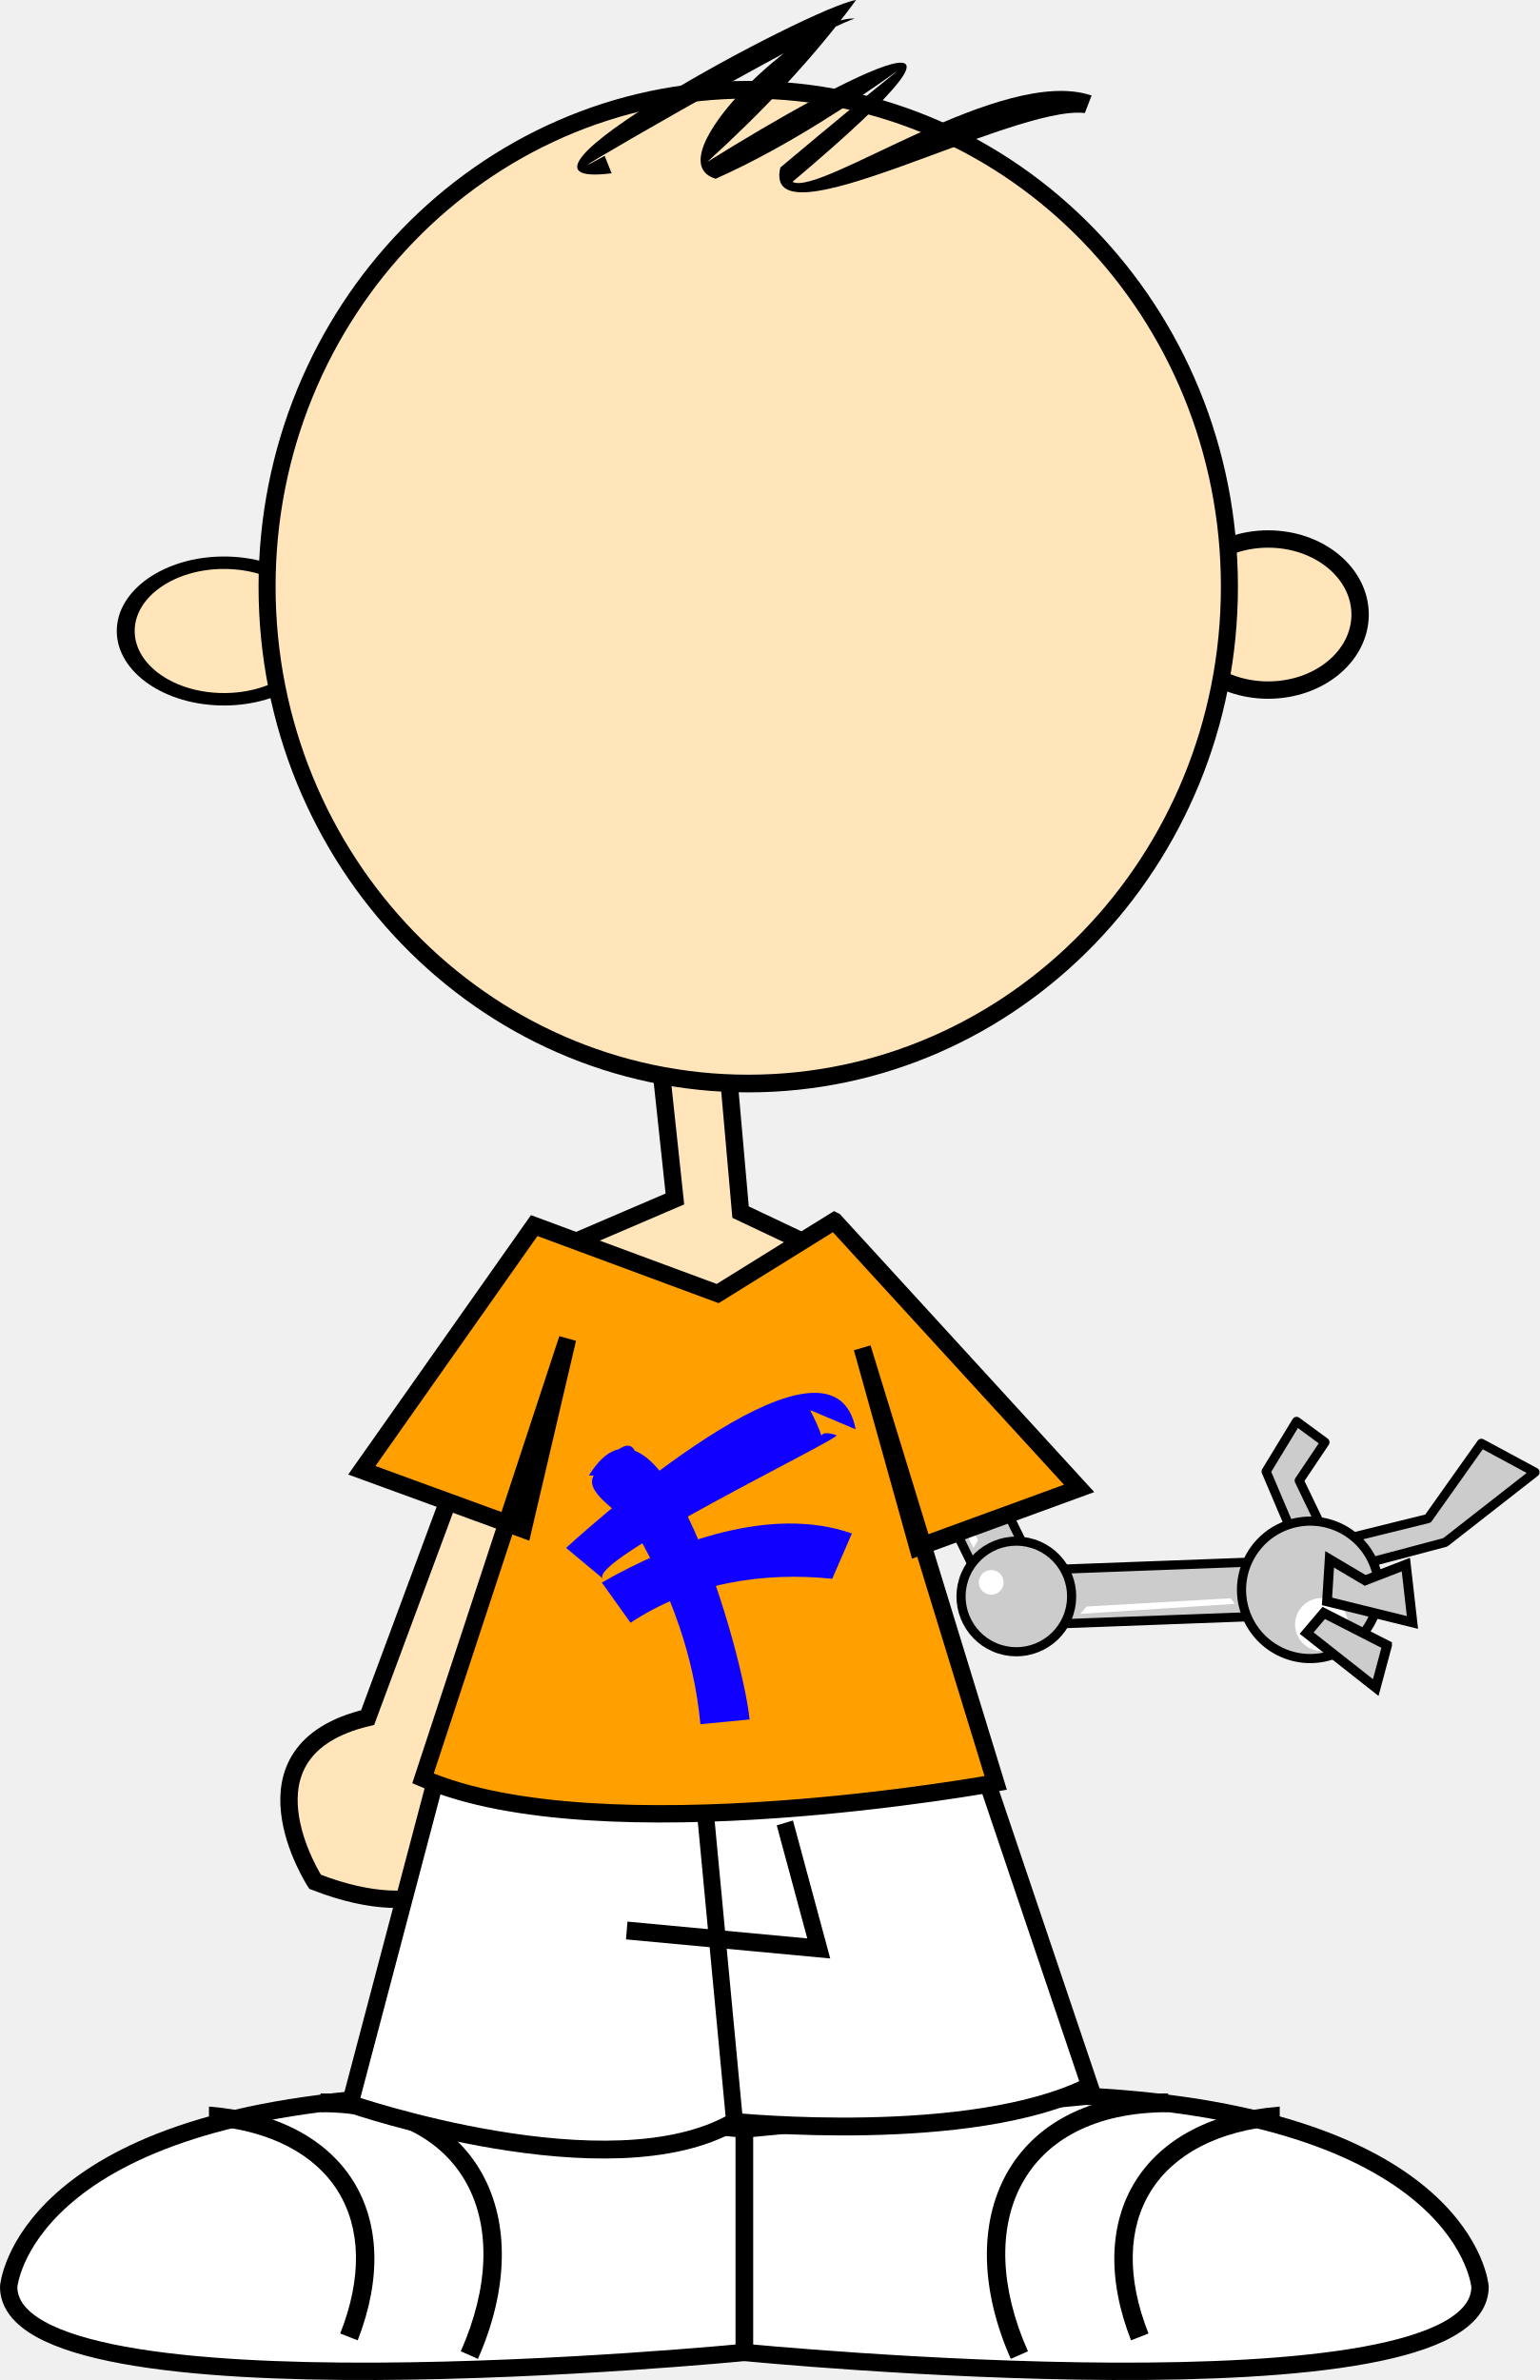
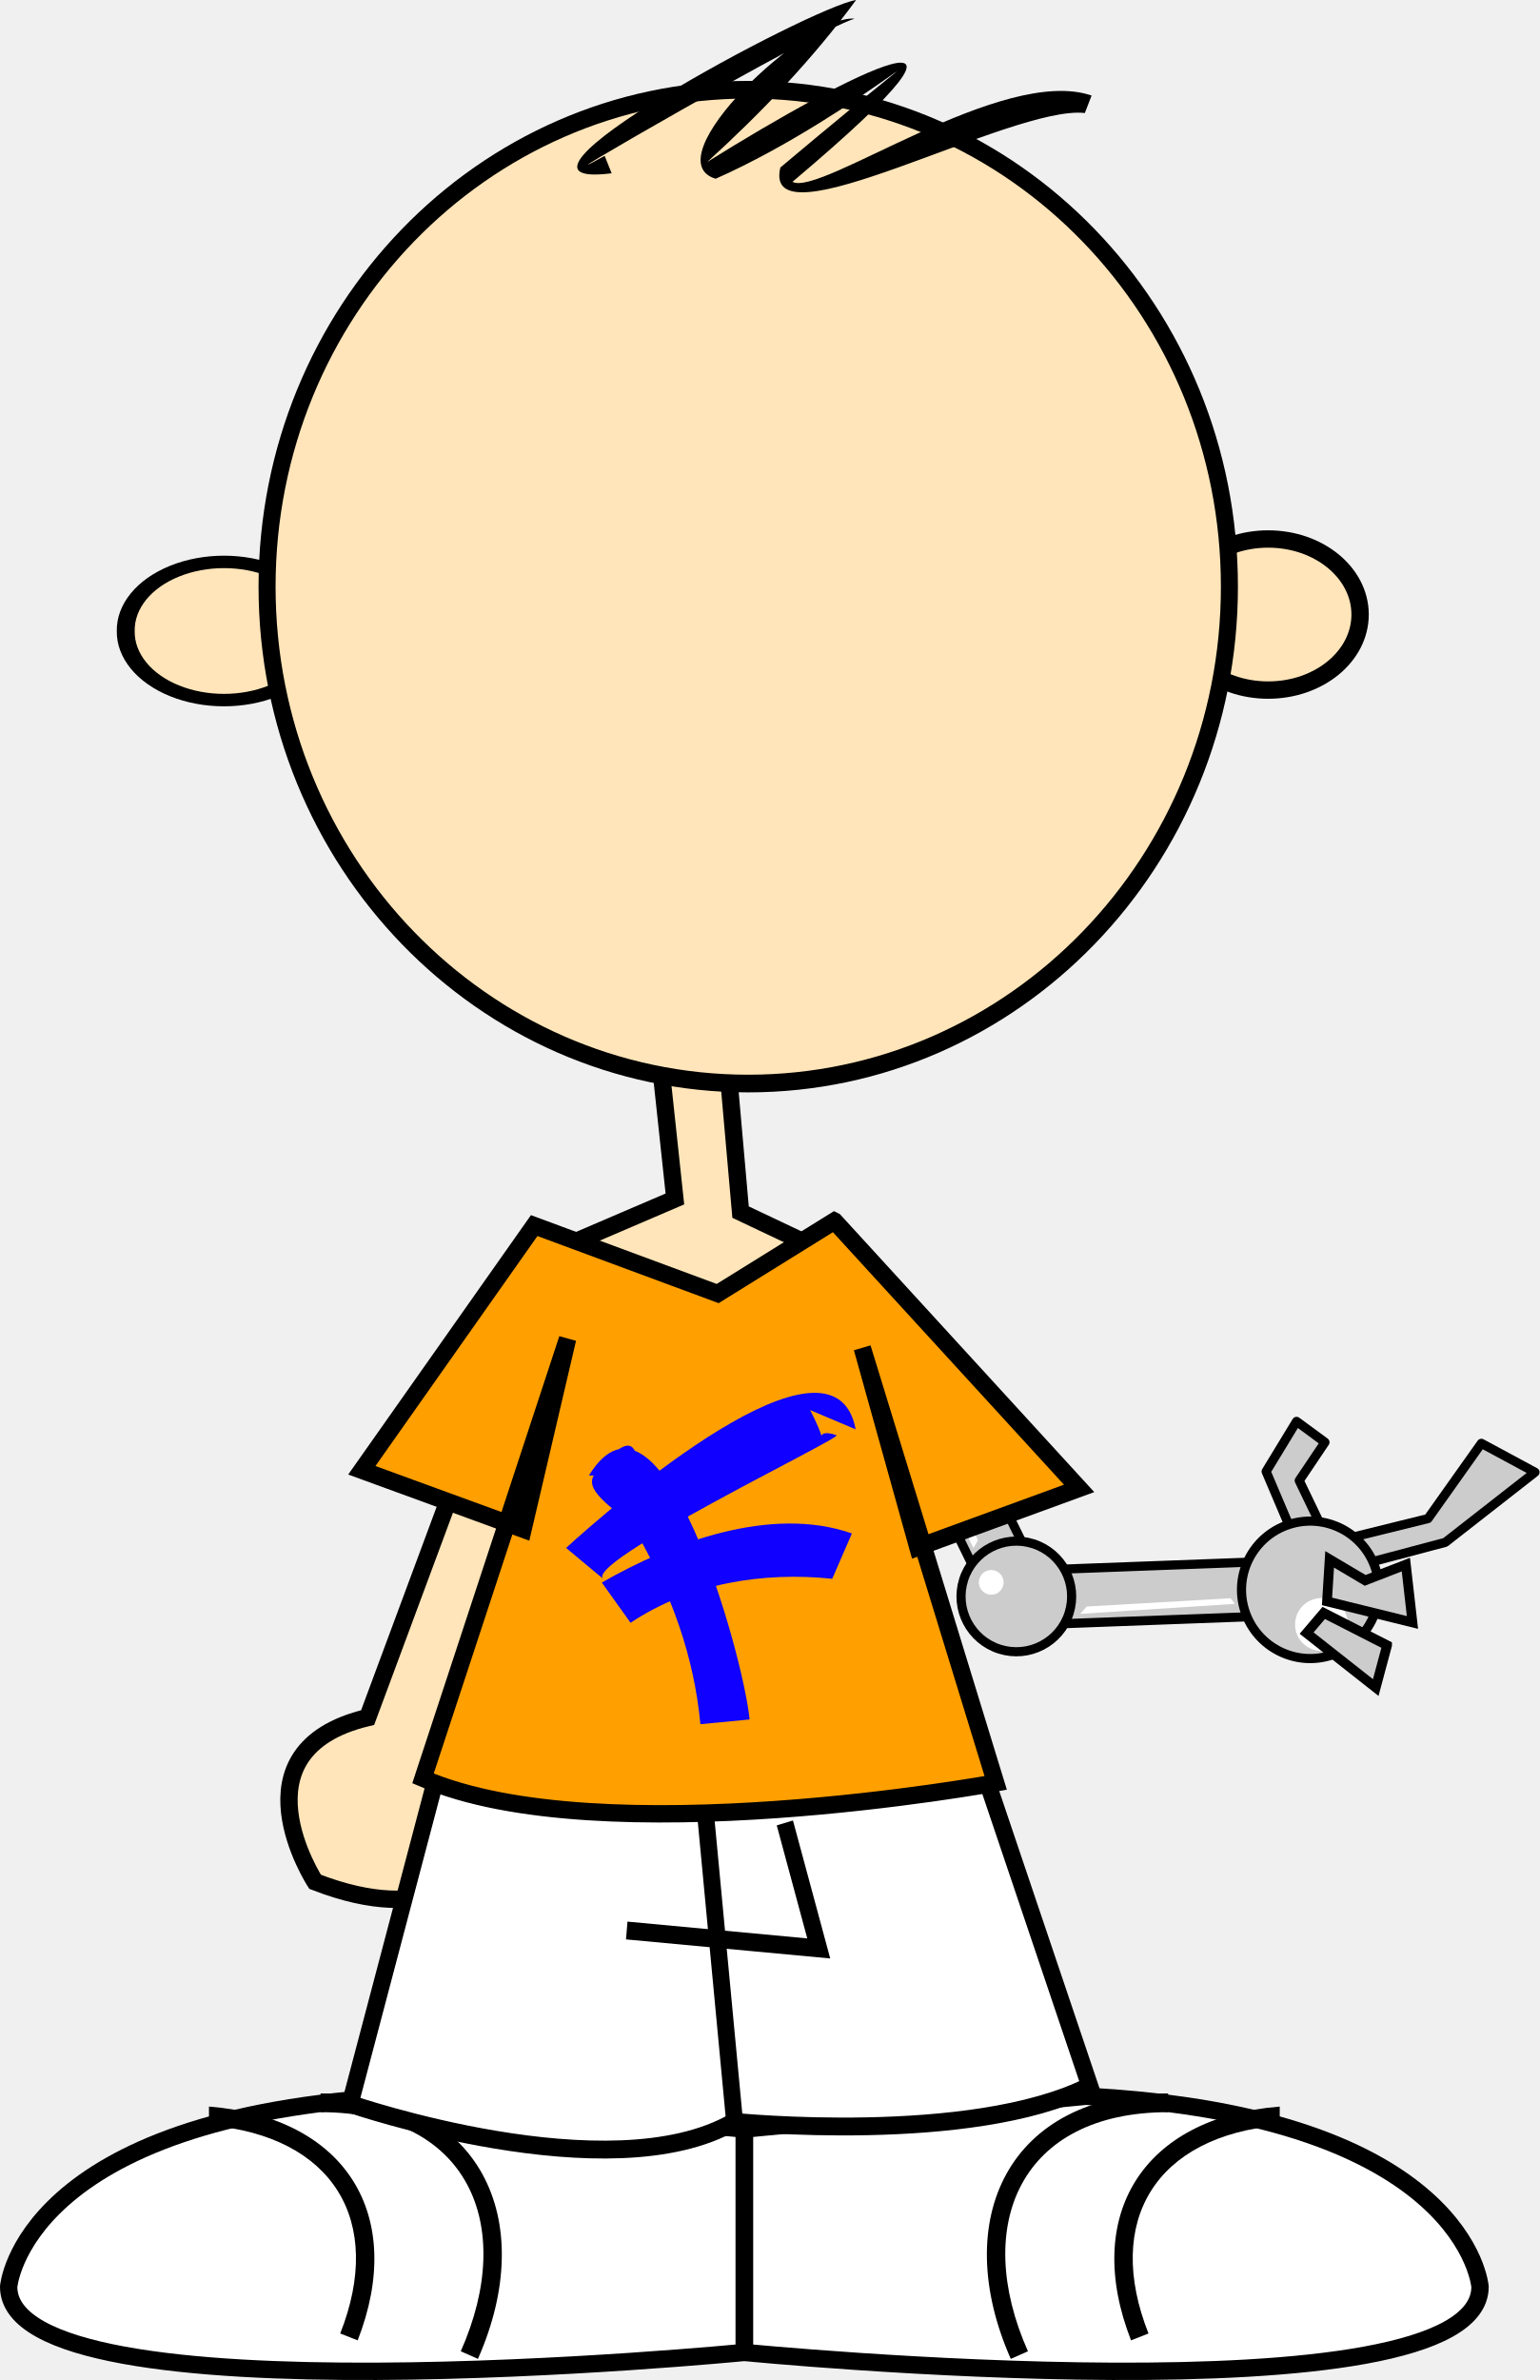
- <svg xmlns="http://www.w3.org/2000/svg" width="110.953" height="171.484" id="svg2" version="1.0">
-   <defs id="defs4">
-     </defs>
-   <g id="layer1" transform="translate(-100.1467,-985.8161)" />
-   <g id="layer2" transform="translate(-100.1467,-985.8161)">
-     <path id="path2703" d="m 152.098,1057.059 1.42,16.092 8.992,4.26 -11.832,15.145 -11.832,-16.092 9.939,-4.26 -1.42,-13.252 4.733,-1.893 z" style="fill:#ffe5b9;fill-opacity:1;fill-rule:evenodd;stroke:#000000;stroke-width:1.25;stroke-linecap:butt;stroke-linejoin:miter;stroke-miterlimit:4;stroke-opacity:1;display:inline" />
-     <path transform="matrix(1.031733,0,0,0.716766,59.8898,654.6762)" d="m 61.527,525.422 c 0,3.79 -3.072,6.863 -6.863,6.863 -3.79,0 -6.863,-3.072 -6.863,-6.863 0,-3.79 3.072,-6.863 6.863,-6.863 3.79,0 6.863,3.072 6.863,6.863 z" id="path2705" style="fill:#ffe5b9;fill-opacity:1;stroke:#000000;stroke-width:1.25;stroke-miterlimit:4;stroke-opacity:1;display:inline" />
-     <path transform="translate(61.8611,505.1458)" d="m 136.305,524.949 c 0,3.006 -2.967,5.443 -6.626,5.443 -3.659,0 -6.626,-2.437 -6.626,-5.443 0,-3.006 2.967,-5.443 6.626,-5.443 3.659,0 6.626,2.437 6.626,5.443 z" id="path2707" style="fill:#ffe5b9;fill-opacity:1;stroke:#000000;stroke-width:1.25;stroke-miterlimit:4;stroke-opacity:1;display:inline" />
-     <path id="path2709" d="m 132.794,1093.006 -6.153,16.565 c -9.939,2.366 -3.786,11.832 -3.786,11.832 8.519,3.313 11.359,-0.947 11.359,-0.947 l 5.206,-27.45 -6.626,0 z" style="fill:#ffe5b9;fill-opacity:1;fill-rule:evenodd;stroke:#000000;stroke-width:1.25;stroke-linecap:butt;stroke-linejoin:miter;stroke-miterlimit:4;stroke-opacity:1;display:inline" />
-     <path transform="matrix(0.669126,0,0,0.694018,87.7251,668.1943)" d="m 150.977,518.56 c 0,28.491 -23.203,51.588 -51.824,51.588 -28.622,0 -51.824,-23.097 -51.824,-51.588 0,-28.491 23.203,-51.588 51.824,-51.588 28.622,0 51.824,23.097 51.824,51.588 z" id="path2713" style="fill:#ffe5b9;fill-opacity:1;stroke:#000000;stroke-width:1.834;stroke-miterlimit:4;stroke-opacity:1;display:inline" />
+ <svg xmlns="http://www.w3.org/2000/svg" version="1.0" width="110.953" height="171.484" id="svg2">
+   <defs id="defs4" />
+   <g transform="translate(-100.1467,-985.8161)" id="layer1" />
+   <g transform="translate(-100.1467,-985.8161)" id="layer2">
+     <path d="m 152.098,1057.059 1.42,16.092 8.992,4.26 -11.832,15.145 -11.832,-16.092 9.939,-4.26 -1.42,-13.252 4.733,-1.893 z" id="path2703" style="fill:#ffe5b9;fill-opacity:1;fill-rule:evenodd;stroke:#000000;stroke-width:1.25;stroke-linecap:butt;stroke-linejoin:miter;stroke-miterlimit:4;stroke-opacity:1;display:inline" />
+     <path d="m 61.527,525.422 a 6.863,6.863 0 1 1 -13.725,0 6.863,6.863 0 1 1 13.725,0 z" transform="matrix(1.031733,0,0,0.716766,59.8898,654.6762)" id="path2705" style="fill:#ffe5b9;fill-opacity:1;stroke:#000000;stroke-width:1.25;stroke-miterlimit:4;stroke-opacity:1;display:inline" />
+     <path d="m 136.305,524.949 a 6.626,5.443 0 1 1 -13.252,0 6.626,5.443 0 1 1 13.252,0 z" transform="translate(61.8611,505.1458)" id="path2707" style="fill:#ffe5b9;fill-opacity:1;stroke:#000000;stroke-width:1.25;stroke-miterlimit:4;stroke-opacity:1;display:inline" />
+     <path d="m 132.794,1093.006 -6.153,16.565 c -9.939,2.366 -3.786,11.832 -3.786,11.832 8.519,3.313 11.359,-0.947 11.359,-0.947 l 5.206,-27.45 -6.626,0 z" id="path2709" style="fill:#ffe5b9;fill-opacity:1;fill-rule:evenodd;stroke:#000000;stroke-width:1.25;stroke-linecap:butt;stroke-linejoin:miter;stroke-miterlimit:4;stroke-opacity:1;display:inline" />
+     <path d="m 150.977,518.56 a 51.824,51.588 0 1 1 -103.649,0 51.824,51.588 0 1 1 103.649,0 z" transform="matrix(0.669126,0,0,0.694018,87.7251,668.1943)" id="path2713" style="fill:#ffe5b9;fill-opacity:1;stroke:#000000;stroke-width:1.834;stroke-miterlimit:4;stroke-opacity:1;display:inline" />
    <path d="m 144.226,998.302 c -10.224,1.293 14.245,-11.923 17.617,-12.486 -3.127,4.26 -6.82,8.114 -10.728,11.672 10.131,-6.34 23.142,-12.912 6.142,1.431 2.036,1.08 15.119,-8.417 21.559,-6.22 l -0.488,1.261 c -5.213,-0.607 -23.344,9.759 -21.942,3.925 16.16,-13.579 5.91,-3.863 -4.664,0.811 -4.571,-1.389 6.577,-11.873 10.011,-11.533 -2.839,0.847 -24.522,13.455 -18.009,9.884 l 0.502,1.255 z" id="path2720" style="fill:#000000;fill-opacity:1;fill-rule:nonzero;stroke:none;display:inline" />
-     <g style="display:inline" transform="translate(68.1152,503.7607)" id="g2722">
-       <path id="path2724" d="m 61.053,633.094 c -27.45,1.42 -28.397,13.725 -28.397,13.725 0,9.939 53.008,4.733 53.008,4.733 l 0,-16.092 -24.611,-2.366 z" style="fill:#ffffff;fill-opacity:1;fill-rule:evenodd;stroke:#000000;stroke-width:1.25;stroke-linecap:butt;stroke-linejoin:miter;stroke-miterlimit:4;stroke-opacity:1" />
+     <g transform="translate(68.1152,503.7607)" id="g2722" style="display:inline">
+       <path d="m 61.053,633.094 c -27.45,1.42 -28.397,13.725 -28.397,13.725 0,9.939 53.008,4.733 53.008,4.733 l 0,-16.092 -24.611,-2.366 z" id="path2724" style="fill:#ffffff;fill-opacity:1;fill-rule:evenodd;stroke:#000000;stroke-width:1.25;stroke-linecap:butt;stroke-linejoin:miter;stroke-miterlimit:4;stroke-opacity:1" />
      <path d="m 47.092,633.838 c 9.893,0.782 14.224,7.865 10.716,16.845 l -1.258,-0.495 c 3.201,-8.086 -0.483,-14.232 -9.458,-14.998 l 0,-1.352 z" id="path2727" style="fill:#000000;fill-opacity:1;fill-rule:nonzero;stroke:none" />
      <path d="m 55.137,632.891 c 11.544,10e-4 15.765,9.12 11.337,19.127 l -1.236,-0.548 c 4.058,-9.128 0.507,-17.23 -10.101,-17.227 l 0,-1.352 z" id="path2729" style="fill:#000000;fill-opacity:1;fill-rule:nonzero;stroke:none" />
    </g>
-     <g style="display:inline" transform="matrix(-1,0,0,1,239.4661,503.7607)" id="g2731">
-       <path id="path2733" d="m 61.053,633.094 c -27.45,1.42 -28.397,13.725 -28.397,13.725 0,9.939 53.008,4.733 53.008,4.733 l 0,-16.092 -24.611,-2.366 z" style="fill:#ffffff;fill-opacity:1;fill-rule:evenodd;stroke:#000000;stroke-width:1.25;stroke-linecap:butt;stroke-linejoin:miter;stroke-miterlimit:4;stroke-opacity:1" />
+     <g transform="matrix(-1,0,0,1,239.4661,503.7607)" id="g2731" style="display:inline">
+       <path d="m 61.053,633.094 c -27.45,1.42 -28.397,13.725 -28.397,13.725 0,9.939 53.008,4.733 53.008,4.733 l 0,-16.092 -24.611,-2.366 z" id="path2733" style="fill:#ffffff;fill-opacity:1;fill-rule:evenodd;stroke:#000000;stroke-width:1.25;stroke-linecap:butt;stroke-linejoin:miter;stroke-miterlimit:4;stroke-opacity:1" />
      <path d="m 47.092,633.838 c 9.893,0.782 14.224,7.865 10.716,16.845 l -1.258,-0.495 c 3.201,-8.086 -0.483,-14.232 -9.458,-14.998 l 0,-1.352 z" id="path2735" style="fill:#000000;fill-opacity:1;fill-rule:nonzero;stroke:none" />
      <path d="m 55.137,632.891 c 11.544,10e-4 15.765,9.12 11.337,19.127 l -1.236,-0.548 c 4.058,-9.128 0.507,-17.23 -10.101,-17.227 l 0,-1.352 z" id="path2737" style="fill:#000000;fill-opacity:1;fill-rule:nonzero;stroke:none" />
    </g>
-     <g style="display:inline" transform="matrix(-1,0,0,1,238.7085,503.0027)" id="g2739">
-       <path transform="matrix(0.859835,0,0,0.909951,14.03942,35.05921)" id="path2741" d="m 62.947,630.728 -9.466,26.504 c 9.939,4.733 29.817,2.84 29.817,2.84 10.412,5.679 32.183,-1.42 32.183,-1.42 l -8.992,-32.183 -43.542,4.26 z" style="fill:#ffffff;fill-opacity:1;fill-rule:evenodd;stroke:#000000;stroke-width:1.413;stroke-linecap:butt;stroke-linejoin:miter;stroke-miterlimit:4;stroke-opacity:1" />
-       <path transform="matrix(0.859835,0,0,0.909951,14.03942,35.05921)" id="path2743" d="m 79.038,636.407 -2.84,9.939 16.092,-1.42" style="fill:none;stroke:#000000;stroke-width:1.413;stroke-linecap:butt;stroke-linejoin:miter;stroke-miterlimit:4;stroke-opacity:1" />
-       <path transform="matrix(0.859835,0,0,0.909951,14.03942,35.05921)" id="path2745" d="m 85.664,635.934 -2.366,23.664" style="fill:none;stroke:#000000;stroke-width:1.413;stroke-linecap:butt;stroke-linejoin:miter;stroke-miterlimit:4;stroke-opacity:1" />
+     <g transform="matrix(-1,0,0,1,238.7085,503.0027)" id="g2739" style="display:inline">
+       <path d="m 62.947,630.728 -9.466,26.504 c 9.939,4.733 29.817,2.84 29.817,2.84 10.412,5.679 32.183,-1.42 32.183,-1.42 l -8.992,-32.183 -43.542,4.26 z" transform="matrix(0.859835,0,0,0.909951,14.03942,35.05921)" id="path2741" style="fill:#ffffff;fill-opacity:1;fill-rule:evenodd;stroke:#000000;stroke-width:1.413;stroke-linecap:butt;stroke-linejoin:miter;stroke-miterlimit:4;stroke-opacity:1" />
+       <path d="m 79.038,636.407 -2.84,9.939 16.092,-1.42" transform="matrix(0.859835,0,0,0.909951,14.03942,35.05921)" id="path2743" style="fill:none;stroke:#000000;stroke-width:1.413;stroke-linecap:butt;stroke-linejoin:miter;stroke-miterlimit:4;stroke-opacity:1" />
+       <path d="m 85.664,635.934 -2.366,23.664" transform="matrix(0.859835,0,0,0.909951,14.03942,35.05921)" id="path2745" style="fill:none;stroke:#000000;stroke-width:1.413;stroke-linecap:butt;stroke-linejoin:miter;stroke-miterlimit:4;stroke-opacity:1" />
    </g>
    <g transform="matrix(0.531271,0.3883075,-0.3883075,0.531271,-144.6529,-261.715)" id="g3602">
-       <rect rx="4.198" ry="4.198" y="-435.395" x="2084.401" height="31.786" width="5.973" id="rect3604" style="fill:#cccccc;fill-opacity:1;fill-rule:nonzero;stroke:#000000;stroke-width:1;stroke-linecap:butt;stroke-linejoin:round;stroke-miterlimit:4;stroke-opacity:1;stroke-dasharray:none" transform="matrix(0.6198235,0.7847413,-0.7847413,0.6198235,0,0)" />
-       <path id="path3606" d="m 1618.805,1383.883 13.027,-10.874 -0.743,-0.219 -12.189,10.034 -0.095,1.059 z" style="fill:#ffffff;fill-opacity:1;fill-rule:nonzero;stroke:none" />
+       <rect width="5.973" height="31.786" rx="4.198" ry="4.198" x="2084.401" y="-435.395" transform="matrix(0.6198235,0.7847413,-0.7847413,0.6198235,0,0)" id="rect3604" style="fill:#cccccc;fill-opacity:1;fill-rule:nonzero;stroke:#000000;stroke-width:1;stroke-linecap:butt;stroke-linejoin:round;stroke-miterlimit:4;stroke-opacity:1;stroke-dasharray:none" />
+       <path d="m 1618.805,1383.883 13.027,-10.874 -0.743,-0.219 -12.189,10.034 -0.095,1.059 z" id="path3606" style="fill:#ffffff;fill-opacity:1;fill-rule:nonzero;stroke:none" />
    </g>
    <g transform="matrix(0.5803817,0.3101429,-0.3101429,0.5803817,-332.0193,-204.2986)" id="g3608">
-       <rect style="fill:#cccccc;fill-opacity:1;fill-rule:nonzero;stroke:#000000;stroke-width:1;stroke-linecap:butt;stroke-linejoin:round;stroke-miterlimit:4;stroke-opacity:1;stroke-dasharray:none" id="rect3610" width="5.973" height="31.786" x="-187.261" y="2086.757" ry="4.198" rx="4.198" transform="matrix(0.584065,-0.8117069,0.8117069,0.584065,0,0)" />
-       <path style="fill:#ffffff;fill-opacity:1;fill-rule:nonzero;stroke:none" d="m 1587.853,1372.108 17.656,12.705 0.035,-0.992 -16.347,-11.932 -1.345,0.219 z" id="path3612" />
+       <rect width="5.973" height="31.786" rx="4.198" ry="4.198" x="-187.261" y="2086.757" transform="matrix(0.584065,-0.8117069,0.8117069,0.584065,0,0)" id="rect3610" style="fill:#cccccc;fill-opacity:1;fill-rule:nonzero;stroke:#000000;stroke-width:1;stroke-linecap:butt;stroke-linejoin:round;stroke-miterlimit:4;stroke-opacity:1;stroke-dasharray:none" />
+       <path d="m 1587.853,1372.108 17.656,12.705 0.035,-0.992 -16.347,-11.932 -1.345,0.219 z" id="path3612" style="fill:#ffffff;fill-opacity:1;fill-rule:nonzero;stroke:none" />
    </g>
    <g transform="matrix(0.2053109,0.6252032,-0.6252032,0.2053109,709.3091,-191.6755)" id="g3614">
-       <path transform="matrix(0.4492809,-0.6243902,0.6243902,0.4492809,1435.515,1471.743)" d="m 231.779,121.578 c 0,4.348 -3.525,7.873 -7.873,7.873 -4.348,0 -7.873,-3.525 -7.873,-7.873 0,-4.348 3.525,-7.873 7.873,-7.873 4.348,0 7.873,3.525 7.873,7.873 z" id="path3616" style="fill:#cccccc;fill-opacity:1;fill-rule:nonzero;stroke:#000000;stroke-width:1.3;stroke-linecap:butt;stroke-linejoin:round;stroke-miterlimit:4;stroke-opacity:1;stroke-dasharray:none" />
-       <path style="fill:#ffffff;fill-opacity:1;fill-rule:nonzero;stroke:none" id="path3618" d="m 231.779,121.578 c 0,4.348 -3.525,7.873 -7.873,7.873 -4.348,0 -7.873,-3.525 -7.873,-7.873 0,-4.348 3.525,-7.873 7.873,-7.873 4.348,0 7.873,3.525 7.873,7.873 z" transform="matrix(0.100465,-0.1396217,0.1396217,0.100465,1570.231,1407.742)" />
+       <path d="m 231.779,121.578 a 7.873,7.873 0 1 1 -15.747,0 7.873,7.873 0 1 1 15.747,0 z" transform="matrix(0.4492809,-0.6243902,0.6243902,0.4492809,1435.515,1471.743)" id="path3616" style="fill:#cccccc;fill-opacity:1;fill-rule:nonzero;stroke:#000000;stroke-width:1.3;stroke-linecap:butt;stroke-linejoin:round;stroke-miterlimit:4;stroke-opacity:1;stroke-dasharray:none" />
+       <path d="m 231.779,121.578 a 7.873,7.873 0 1 1 -15.747,0 7.873,7.873 0 1 1 15.747,0 z" transform="matrix(0.100465,-0.1396217,0.1396217,0.100465,1570.231,1407.742)" id="path3618" style="fill:#ffffff;fill-opacity:1;fill-rule:nonzero;stroke:none" />
    </g>
-     <path style="fill:#cccccc;fill-opacity:1;fill-rule:nonzero;stroke:#000000;stroke-width:0.658;stroke-linecap:butt;stroke-linejoin:round;stroke-miterlimit:4;stroke-opacity:1;stroke-dasharray:none" d="m 193.588,1088.23 -2.195,3.608 2.105,4.959 2.524,0.361 -2.243,-4.663 1.854,-2.761 -2.045,-1.504 z" id="path3650" />
-     <path style="fill:#cccccc;fill-opacity:1;fill-rule:nonzero;stroke:#000000;stroke-width:0.658;stroke-linecap:butt;stroke-linejoin:round;stroke-miterlimit:4;stroke-opacity:1;stroke-dasharray:none" d="m 206.906,1089.811 -3.847,5.422 -5.286,1.305 0.169,2.095 6.363,-1.687 6.466,-5.052 -3.865,-2.083 z" id="path3648" />
-     <path transform="matrix(0.5976664,-0.1953459,0.1953459,0.5976664,37.00075,1071.443)" d="m 231.779,121.578 c 0,4.348 -3.525,7.873 -7.873,7.873 -4.348,0 -7.873,-3.525 -7.873,-7.873 0,-4.348 3.525,-7.873 7.873,-7.873 4.348,0 7.873,3.525 7.873,7.873 z" id="path3624" style="fill:#cccccc;fill-opacity:1;fill-rule:nonzero;stroke:#000000;stroke-width:1.047;stroke-linecap:butt;stroke-linejoin:round;stroke-miterlimit:4;stroke-opacity:1;stroke-dasharray:none" />
-     <path style="fill:#ffffff;fill-opacity:1;fill-rule:nonzero;stroke:none" id="path3626" d="m 231.779,121.578 c 0,4.348 -3.525,7.873 -7.873,7.873 -4.348,0 -7.873,-3.525 -7.873,-7.873 0,-4.348 3.525,-7.873 7.873,-7.873 4.348,0 7.873,3.525 7.873,7.873 z" transform="matrix(0.2302843,-0.07526786,0.07526786,0.2302843,134.6748,1091.72)" />
-     <path id="path2758" d="m 160.283,1073.795 -8.415,5.224 -13.223,-4.897 -12.422,17.63 11.621,4.244 3.206,-13.712 -10.418,31.668 c 12.823,5.55 41.273,0.327 41.273,0.327 l -9.617,-31.342 4.007,14.365 11.621,-4.244 -17.631,-19.262 z" style="fill:#ff9f00;fill-opacity:1;fill-rule:evenodd;stroke:#000000;stroke-width:1.25;stroke-linecap:butt;stroke-linejoin:miter;stroke-miterlimit:4;stroke-opacity:1;display:inline" />
-     <g style="display:inline" transform="matrix(1.580161,0,0,1.580161,16.8585,157.1767)" id="g2760">
+     <path d="m 193.588,1088.23 -2.195,3.608 2.105,4.959 2.524,0.361 -2.243,-4.663 1.854,-2.761 -2.045,-1.504 z" id="path3650" style="fill:#cccccc;fill-opacity:1;fill-rule:nonzero;stroke:#000000;stroke-width:0.658;stroke-linecap:butt;stroke-linejoin:round;stroke-miterlimit:4;stroke-opacity:1;stroke-dasharray:none" />
+     <path d="m 206.906,1089.811 -3.847,5.422 -5.286,1.305 0.169,2.095 6.363,-1.687 6.466,-5.052 -3.865,-2.083 z" id="path3648" style="fill:#cccccc;fill-opacity:1;fill-rule:nonzero;stroke:#000000;stroke-width:0.658;stroke-linecap:butt;stroke-linejoin:round;stroke-miterlimit:4;stroke-opacity:1;stroke-dasharray:none" />
+     <path d="m 231.779,121.578 a 7.873,7.873 0 1 1 -15.747,0 7.873,7.873 0 1 1 15.747,0 z" transform="matrix(0.5976664,-0.1953459,0.1953459,0.5976664,37.00075,1071.443)" id="path3624" style="fill:#cccccc;fill-opacity:1;fill-rule:nonzero;stroke:#000000;stroke-width:1.047;stroke-linecap:butt;stroke-linejoin:round;stroke-miterlimit:4;stroke-opacity:1;stroke-dasharray:none" />
+     <path d="m 231.779,121.578 a 7.873,7.873 0 1 1 -15.747,0 7.873,7.873 0 1 1 15.747,0 z" transform="matrix(0.2302843,-0.07526786,0.07526786,0.2302843,134.6748,1091.72)" id="path3626" style="fill:#ffffff;fill-opacity:1;fill-rule:nonzero;stroke:none" />
+     <path d="m 160.283,1073.795 -8.415,5.224 -13.223,-4.897 -12.422,17.63 11.621,4.244 3.206,-13.712 -10.418,31.668 c 12.823,5.55 41.273,0.327 41.273,0.327 l -9.617,-31.342 4.007,14.365 11.621,-4.244 -17.631,-19.262 z" id="path2758" style="fill:#ff9f00;fill-opacity:1;fill-rule:evenodd;stroke:#000000;stroke-width:1.25;stroke-linecap:butt;stroke-linejoin:miter;stroke-miterlimit:4;stroke-opacity:1;display:inline" />
+     <g transform="matrix(1.580161,0,0,1.580161,16.8585,157.1767)" id="g2760" style="display:inline">
      <path d="m 79.568,591.682 c 3.27,-5.303 7.038,8.141 7.328,11.124 l -2.243,0.215 c -0.296,-3.132 -1.329,-5.925 -2.879,-8.665 -0.553,-0.977 -2.623,-1.889 -1.922,-2.766 1.776,-2.221 1.947,-1.09 1.968,0.093 l -2.253,0 z" id="path2762" style="fill:#0f00ff;fill-opacity:1;fill-rule:nonzero;stroke:none" />
      <path d="m 78.528,594.984 c 2.008,-1.839 12.204,-10.701 13.206,-5.407 l -2.075,-0.878 c 1.011,1.987 -0.032,0.724 1.2,1.145 0.307,0.105 -11.819,5.92 -10.601,6.582 l -1.731,-1.442 z" id="path2766" style="fill:#0f00ff;fill-opacity:1;fill-rule:nonzero;stroke:none" />
      <path d="m 80.158,596.563 c 3.165,-1.822 7.718,-3.533 11.404,-2.239 l -0.897,2.067 c -3.123,-0.326 -6.472,0.188 -9.198,2.006 l -1.309,-1.833 z" id="path2771" style="fill:#0f00ff;fill-opacity:1;fill-rule:nonzero;stroke:none" />
    </g>
-     <path style="fill:#cccccc;fill-opacity:1;stroke:#000000;stroke-width:0.7;stroke-miterlimit:4;stroke-opacity:1;stroke-dasharray:none" d="m 99.65,119.346 2.936,-1.137 0.474,4.168 -6.157,-1.516 0.189,-3.031 2.558,1.516 z" id="path3652" transform="translate(98.87878,980.3399)" />
-     <path id="path4426" d="m 200.11,1104.363 -0.817,3.044 -4.981,-3.924 1.235,-1.451 4.563,2.33 z" style="fill:#cccccc;fill-opacity:1;stroke:#000000;stroke-width:0.7;stroke-miterlimit:4;stroke-opacity:1;stroke-dasharray:none" />
+     <path d="m 99.65,119.346 2.936,-1.137 0.474,4.168 -6.157,-1.516 0.189,-3.031 2.558,1.516 z" transform="translate(98.87878,980.3399)" id="path3652" style="fill:#cccccc;fill-opacity:1;stroke:#000000;stroke-width:0.7;stroke-miterlimit:4;stroke-opacity:1;stroke-dasharray:none" />
+     <path d="m 200.11,1104.363 -0.817,3.044 -4.981,-3.924 1.235,-1.451 4.563,2.33 z" id="path4426" style="fill:#cccccc;fill-opacity:1;stroke:#000000;stroke-width:0.7;stroke-miterlimit:4;stroke-opacity:1;stroke-dasharray:none" />
  </g>
-   <g id="layer3" transform="translate(-100.1467,-985.8161)" />
-   <g id="layer4" transform="translate(-100.1467,-985.8161)" />
+   <g transform="translate(-100.1467,-985.8161)" id="layer3" />
+   <g transform="translate(-100.1467,-985.8161)" id="layer4" />
</svg>
